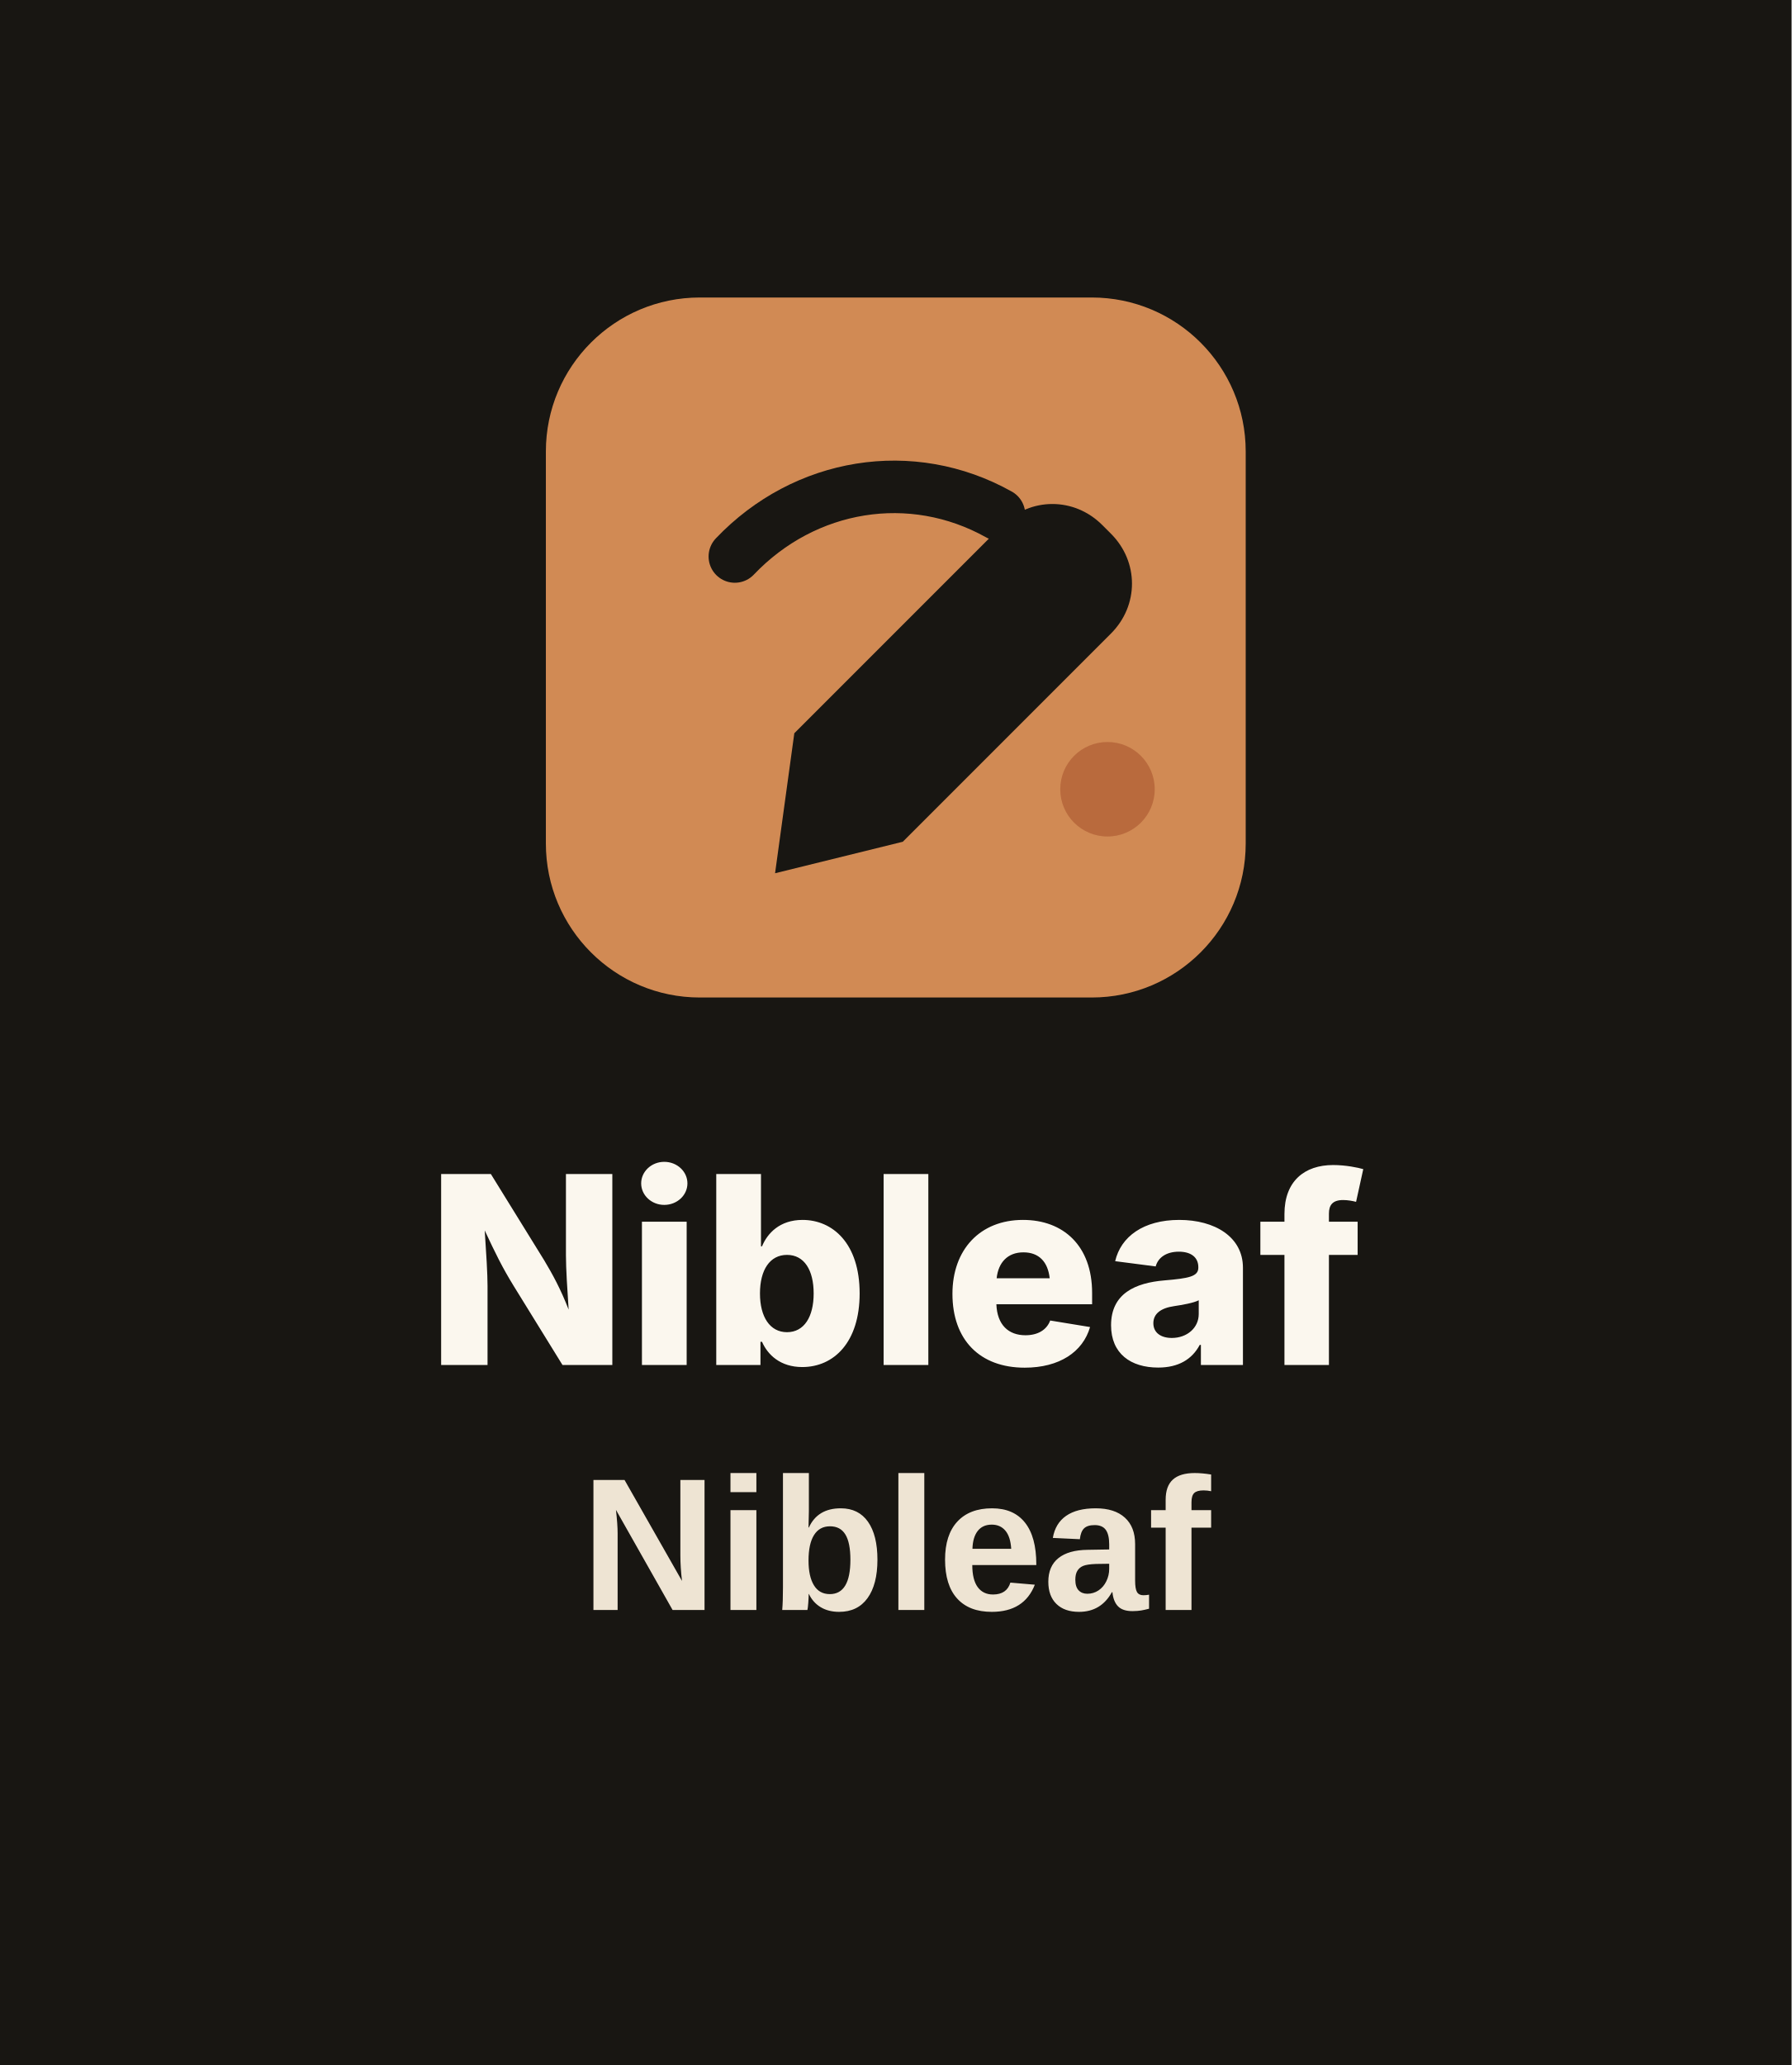
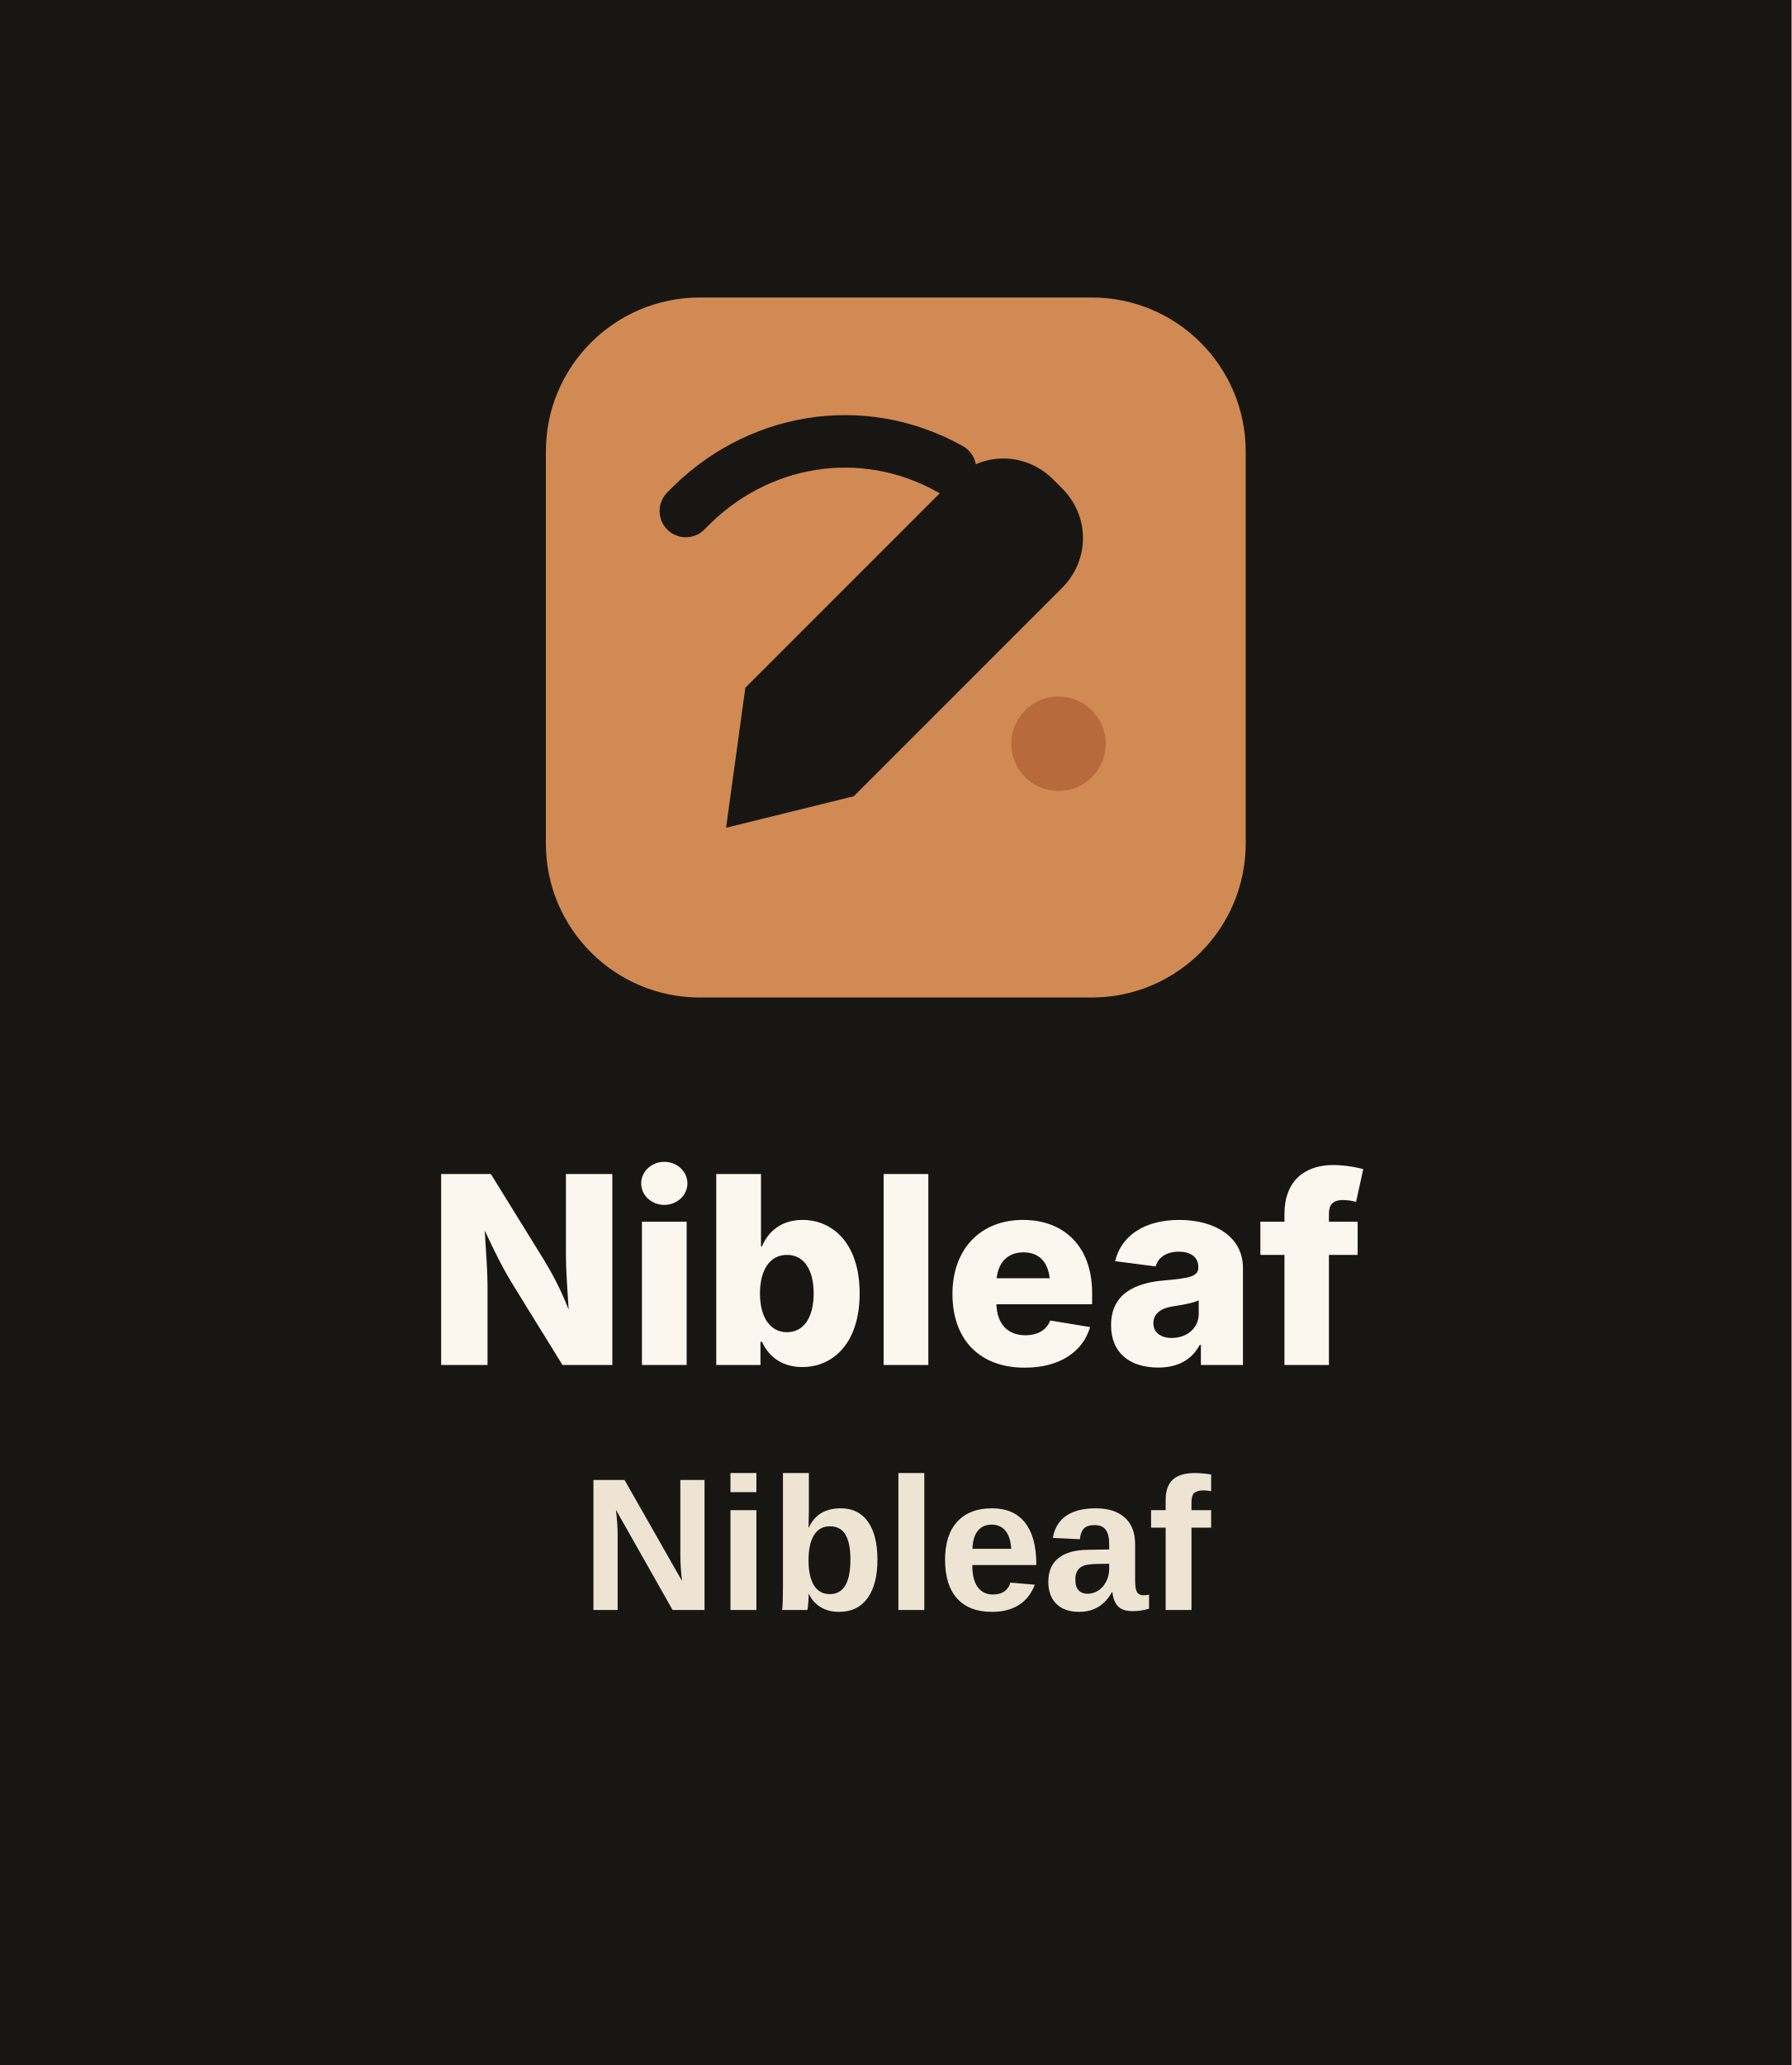
<svg xmlns="http://www.w3.org/2000/svg" viewBox="0 0 1024 1180" role="img" aria-label="Nibleaf">
  <rect width="1024" height="1180" fill="#181612" />
  <rect x="312" y="170" width="400" height="400" rx="88" fill="#D18A54" />
-   <path d="M454 419 573 300c16-16 41-16 57 0l5 5c16 16 16 41 0 57L516 481l-73 18 11-80Z" fill="#181612" />
-   <path d="M420 318c40-42 101-52 151-24" fill="none" stroke="#181612" stroke-linecap="round" stroke-width="30" />
-   <circle cx="633" cy="451" r="27" fill="#B96A3D" />
+   <path d="M426 393 545 274c16-16 41-16 57 0l5 5c16 16 16 41 0 57L488 455l-73 18 11-80Z" fill="#181612" />
+   <path d="M392 292c40-42 101-52 151-24" fill="none" stroke="#181612" stroke-linecap="round" stroke-width="30" />
+   <circle cx="605" cy="425" r="27" fill="#B96A3D" />
  <text x="512" y="780" fill="#FBF7EE" font-family="Geist Variable, Inter, system-ui, sans-serif" font-size="150" font-weight="760" text-anchor="middle">Nibleaf</text>
  <text x="512" y="920" direction="rtl" fill="#EEE4D3" font-family="Tahoma, Arial, system-ui, sans-serif" font-size="108" font-weight="800" text-anchor="middle">Nibleaf</text>
</svg>
